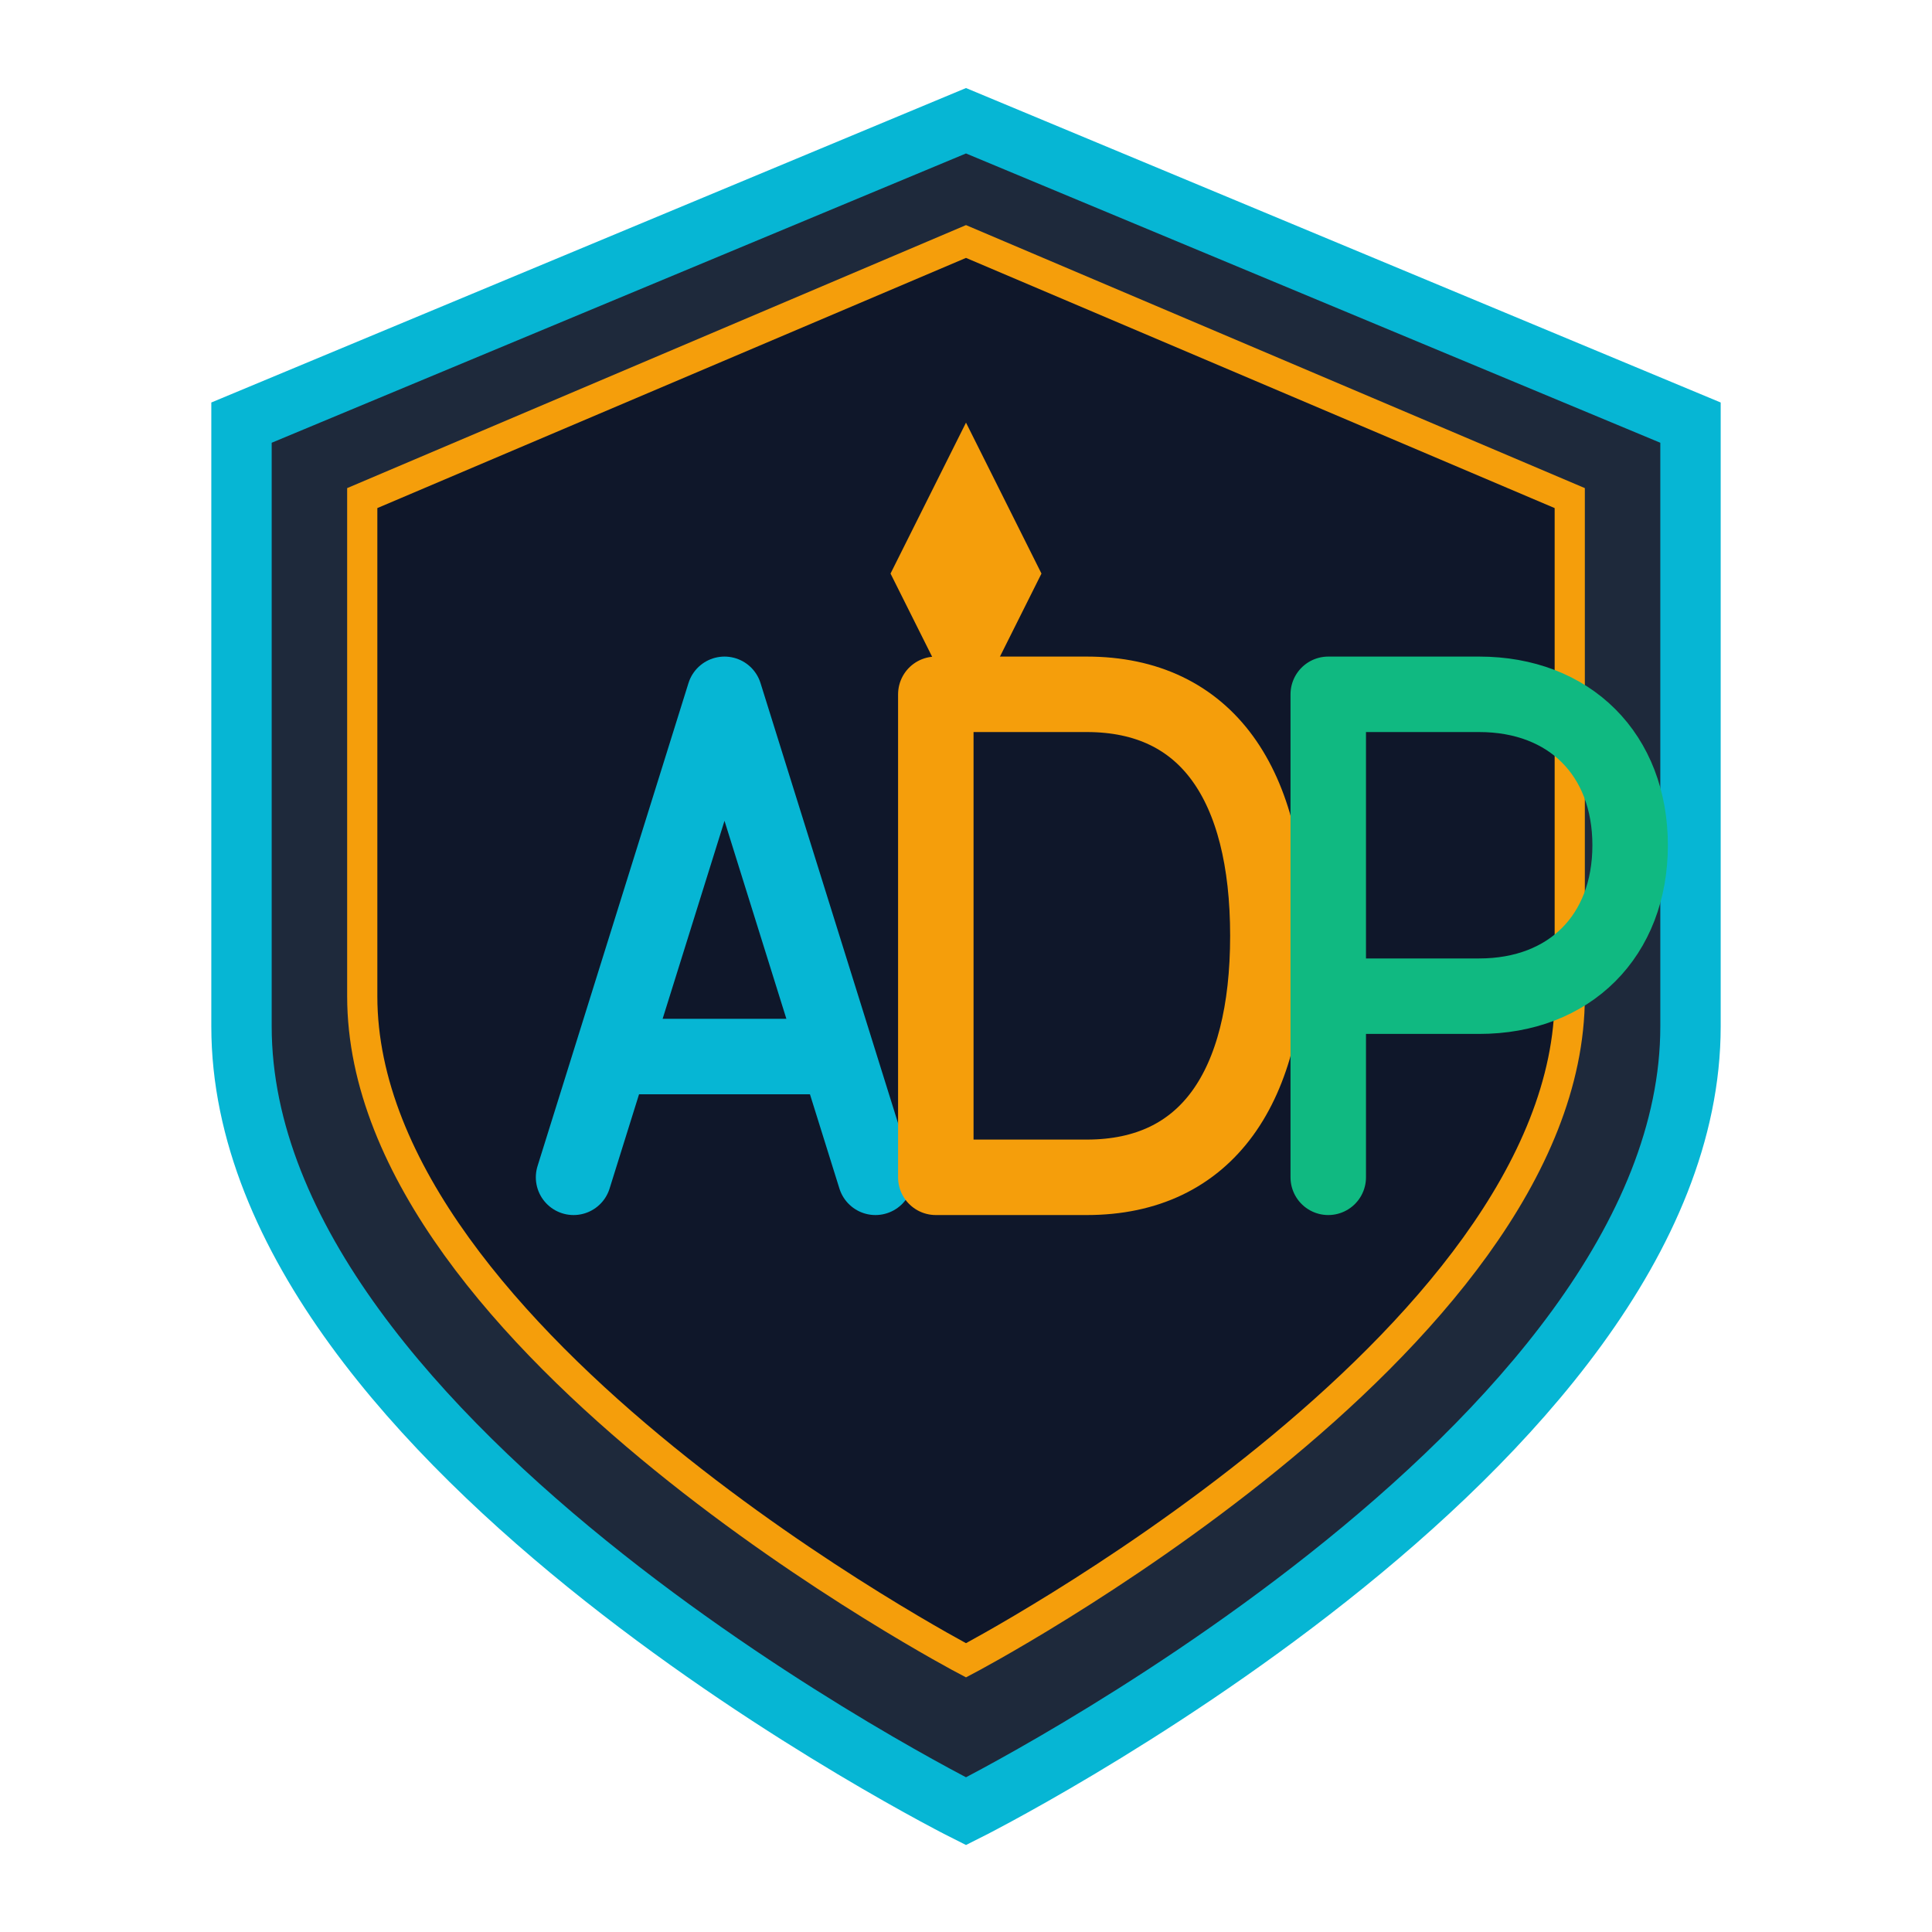
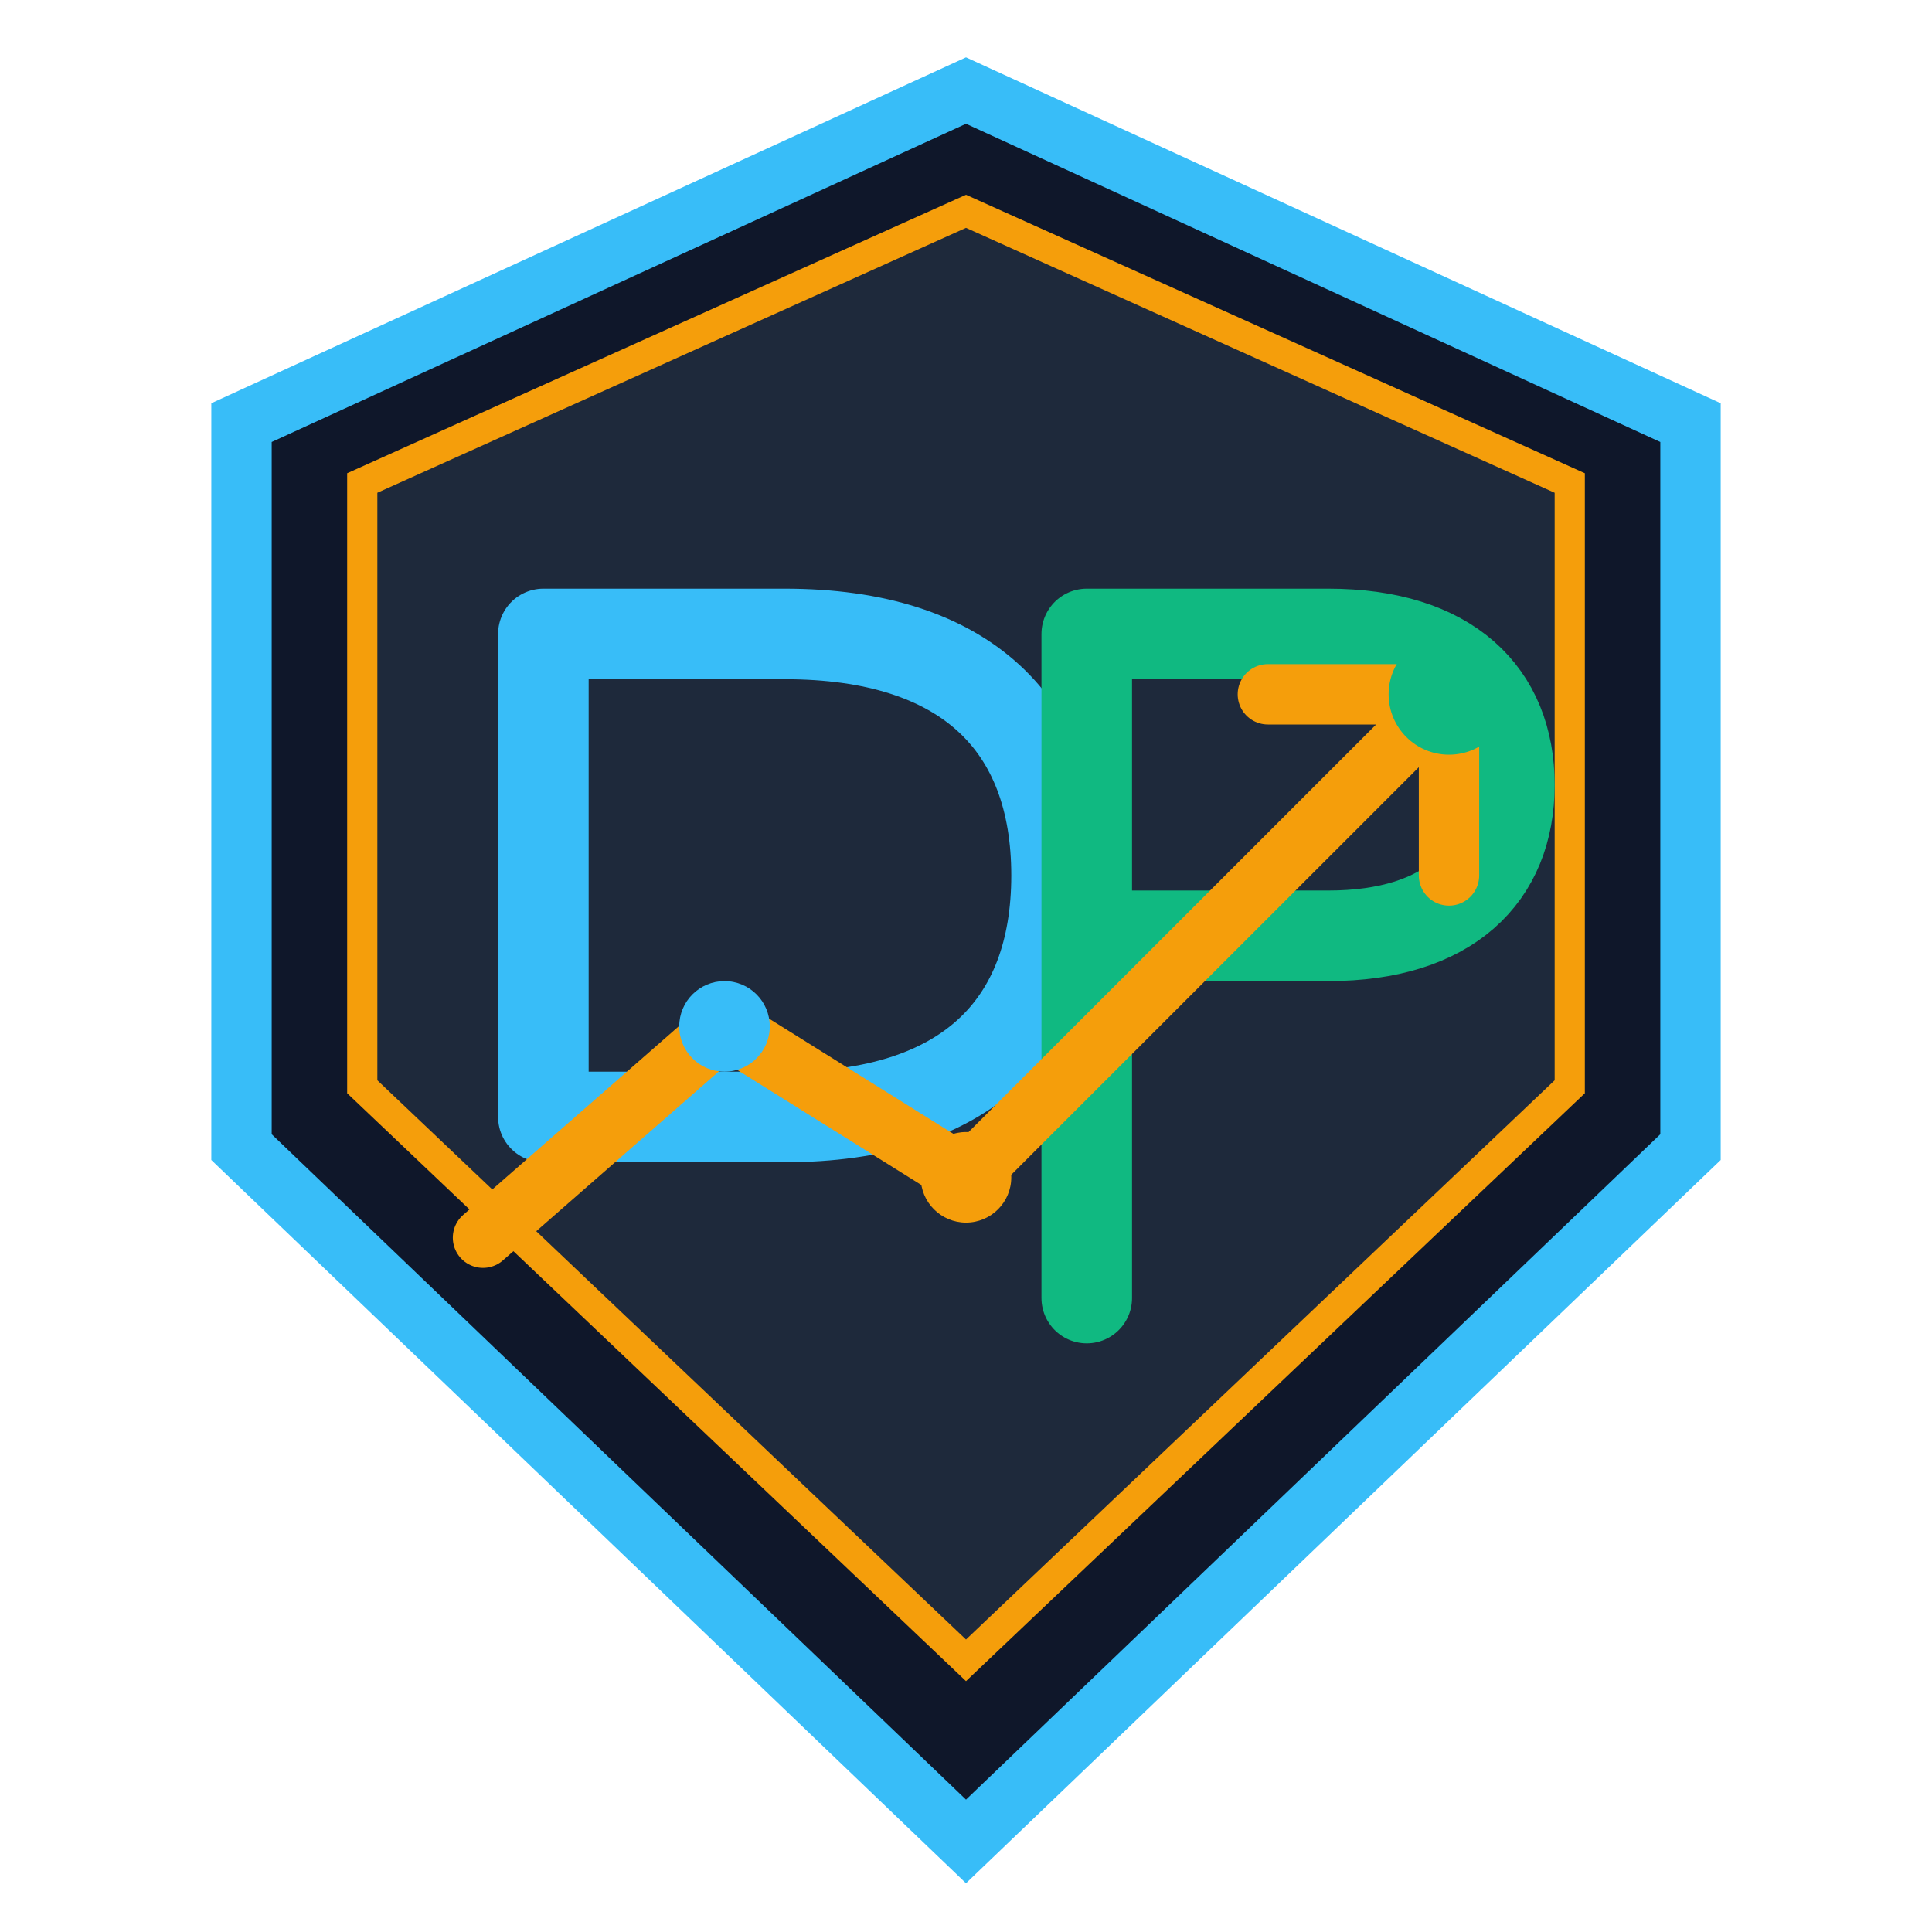
- <svg xmlns="http://www.w3.org/2000/svg" width="512" height="512" viewBox="0 0 128 128">
-   <path d="M64,8 L112,28 L112,68 C112,96 64,120 64,120 C64,120 16,96 16,68 L16,28 Z" fill="#1E293B" stroke="#06B6D4" stroke-width="4" />
-   <path d="M64,16 L104,33 L104,66 C104,89 64,110 64,110 C64,110 24,89 24,66 L24,33 Z" fill="#0F172A" stroke="#F59E0B" stroke-width="2" />
-   <path d="M38,78 L48,46 L58,78 M41,70 L55,70" stroke="#06B6D4" stroke-width="5" stroke-linecap="round" stroke-linejoin="round" fill="none" />
-   <path d="M62,46 L72,46 C80,46 84,52 84,62 C84,72 80,78 72,78 L62,78 Z" stroke="#F59E0B" stroke-width="5" stroke-linecap="round" stroke-linejoin="round" fill="none" />
-   <path d="M88,78 L88,46 L98,46 C104,46 108,50 108,56 C108,62 104,66 98,66 L88,66" stroke="#10B981" stroke-width="5" stroke-linecap="round" stroke-linejoin="round" fill="none" />
-   <path d="M64,28 L69,38 L64,48 L59,38 Z" fill="#F59E0B" />
+ <svg xmlns="http://www.w3.org/2000/svg" viewBox="0 0 128 128" width="512" height="512">
+   <path d="M64,6 L112,28 L112,76 L64,122 L16,76 L16,28 Z" fill="#0F172A" stroke="#38BDF8" stroke-width="4" />
+   <path d="M64,14 L104,32 L104,72 L64,110 L24,72 L24,32 Z" fill="#1E293B" stroke="#F59E0B" stroke-width="2" />
+   <path d="M36,42 L52,42 C64,42 70,48 70,58 C70,68 64,74 52,74 L36,74 Z" stroke="#38BDF8" stroke-width="6" stroke-linecap="round" stroke-linejoin="round" fill="none" />
+   <path d="M72,86 L72,42 L88,42 C96,42 100,46 100,52 C100,58 96,62 88,62 L72,62" stroke="#10B981" stroke-width="6" stroke-linecap="round" stroke-linejoin="round" fill="none" />
+   <path d="M32,82 L48,68 L64,78 L96,46" stroke="#F59E0B" stroke-width="4" stroke-linecap="round" stroke-linejoin="round" fill="none" />
+   <path d="M84,46 L96,46 L96,58" stroke="#F59E0B" stroke-width="4" stroke-linecap="round" stroke-linejoin="round" fill="none" />
+   <circle cx="48" cy="68" r="3" fill="#38BDF8" />
+   <circle cx="64" cy="78" r="3" fill="#F59E0B" />
+   <circle cx="96" cy="46" r="4" fill="#10B981" />
</svg>
